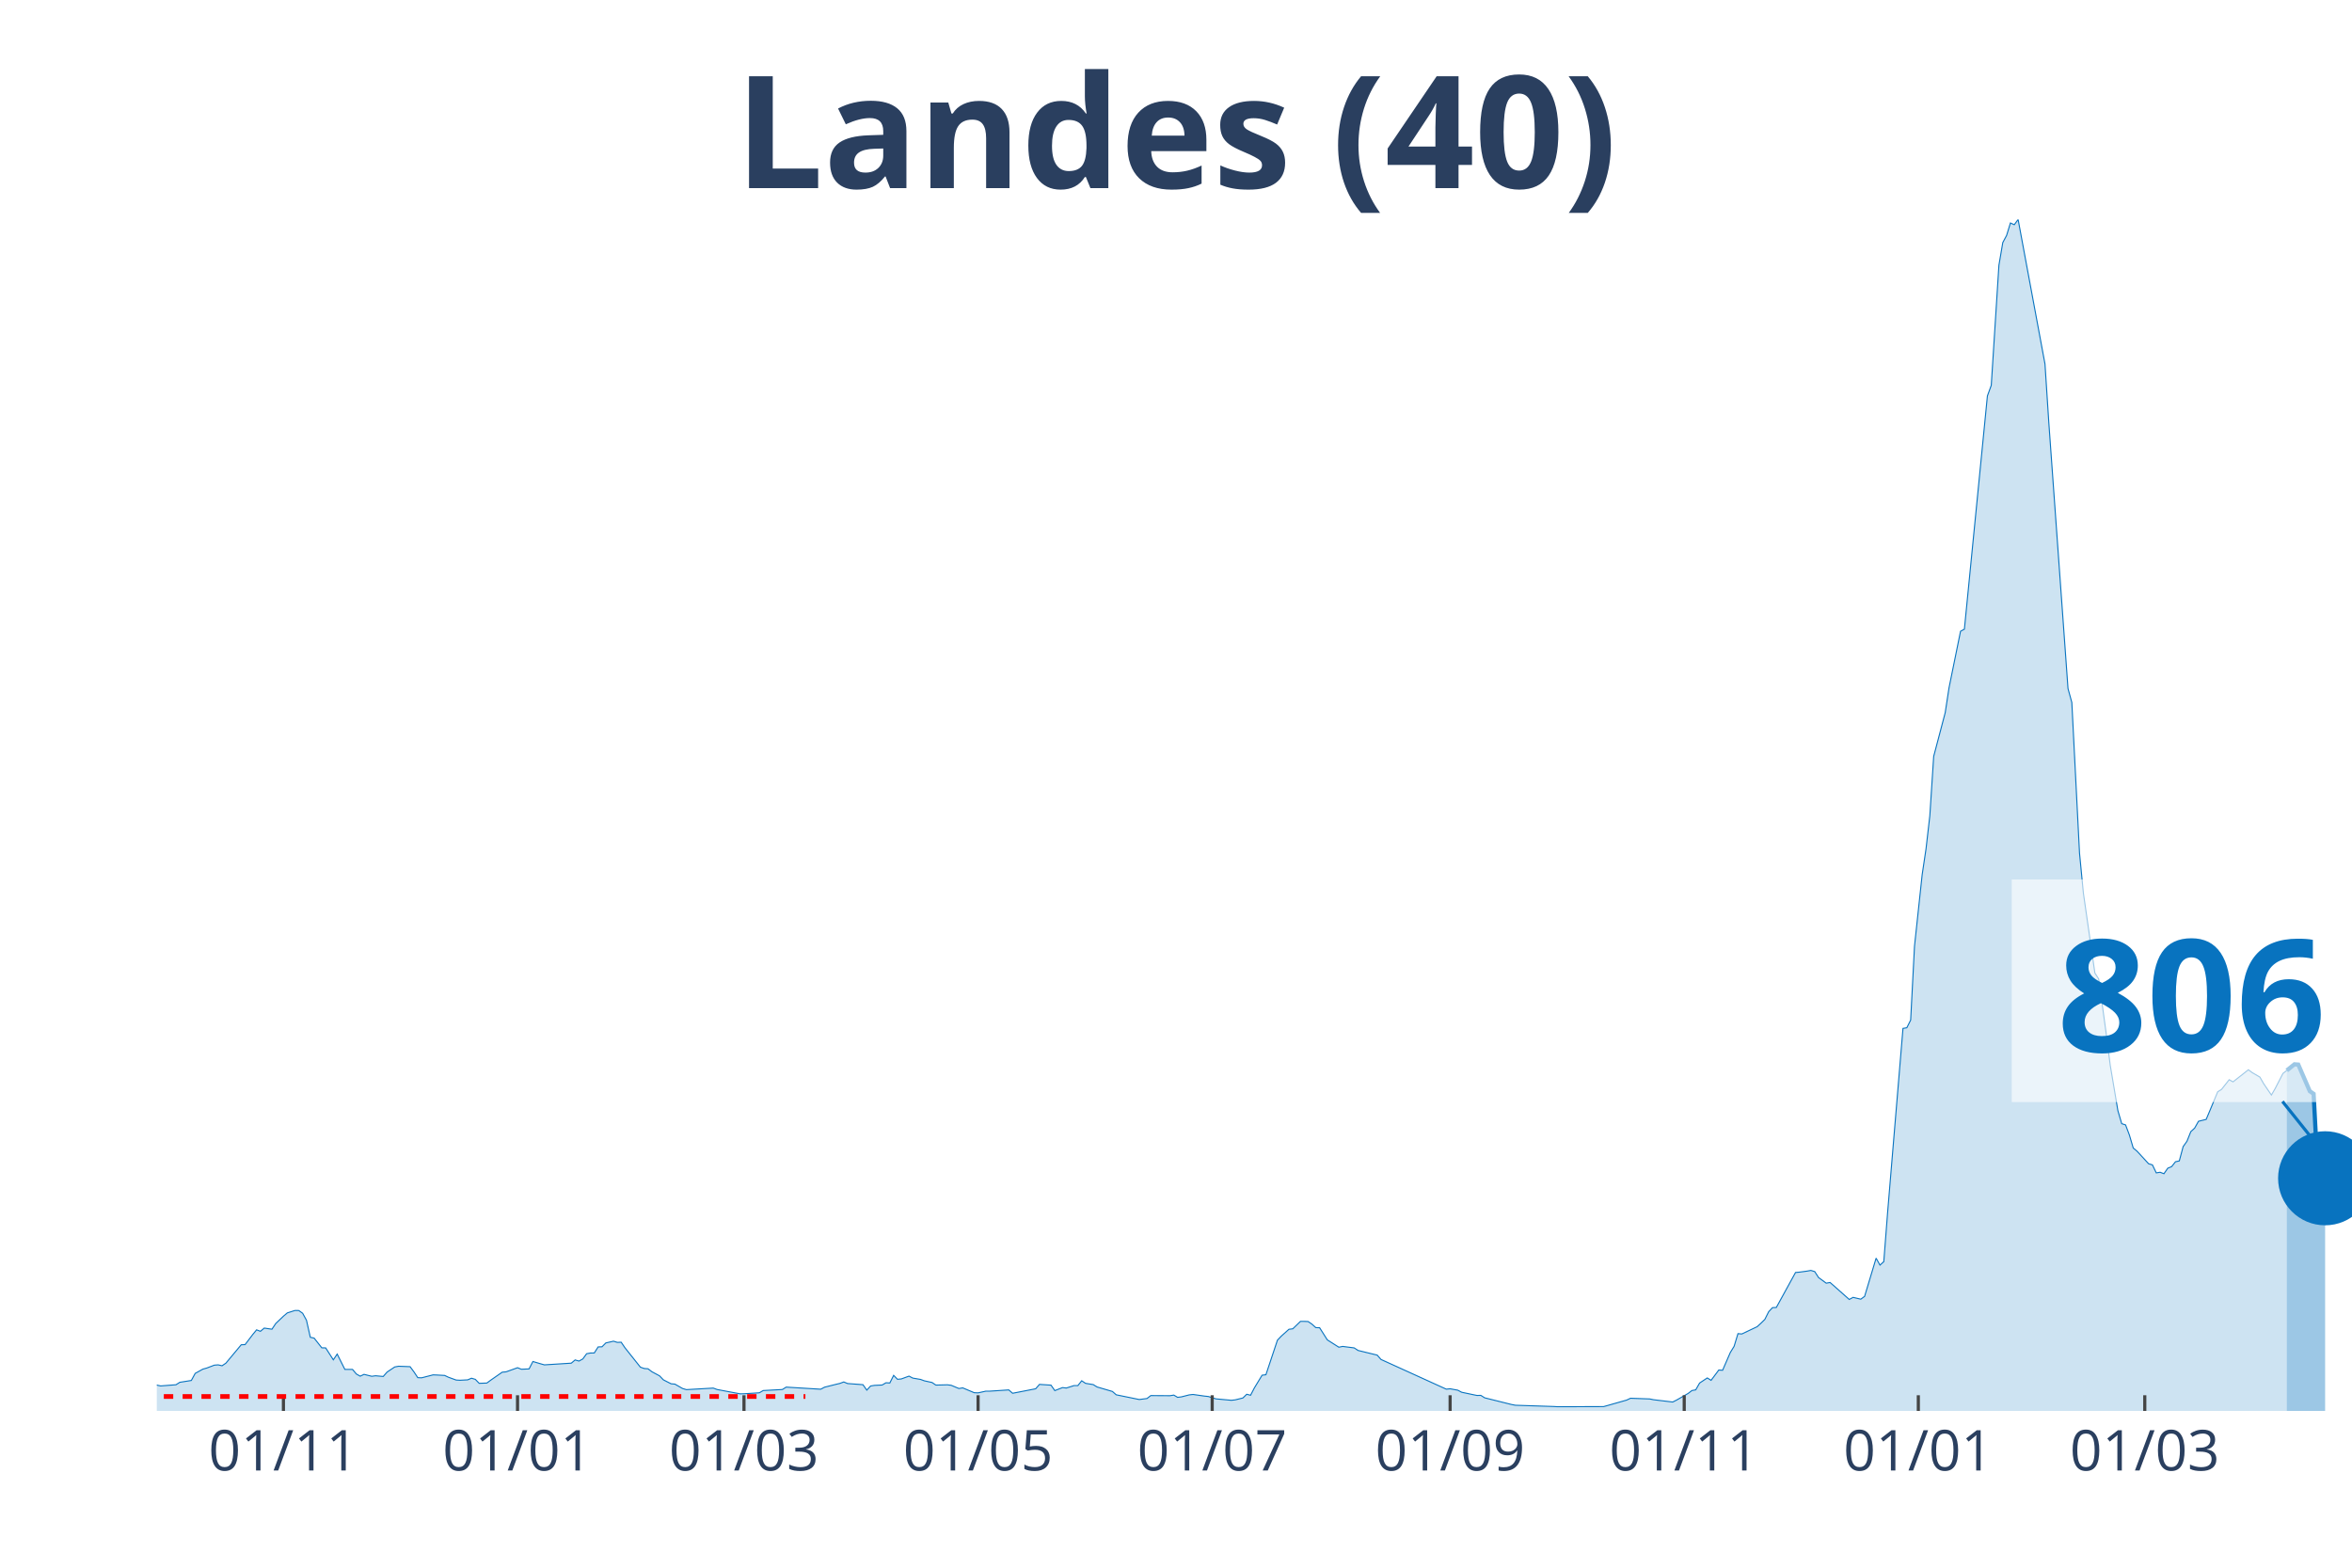
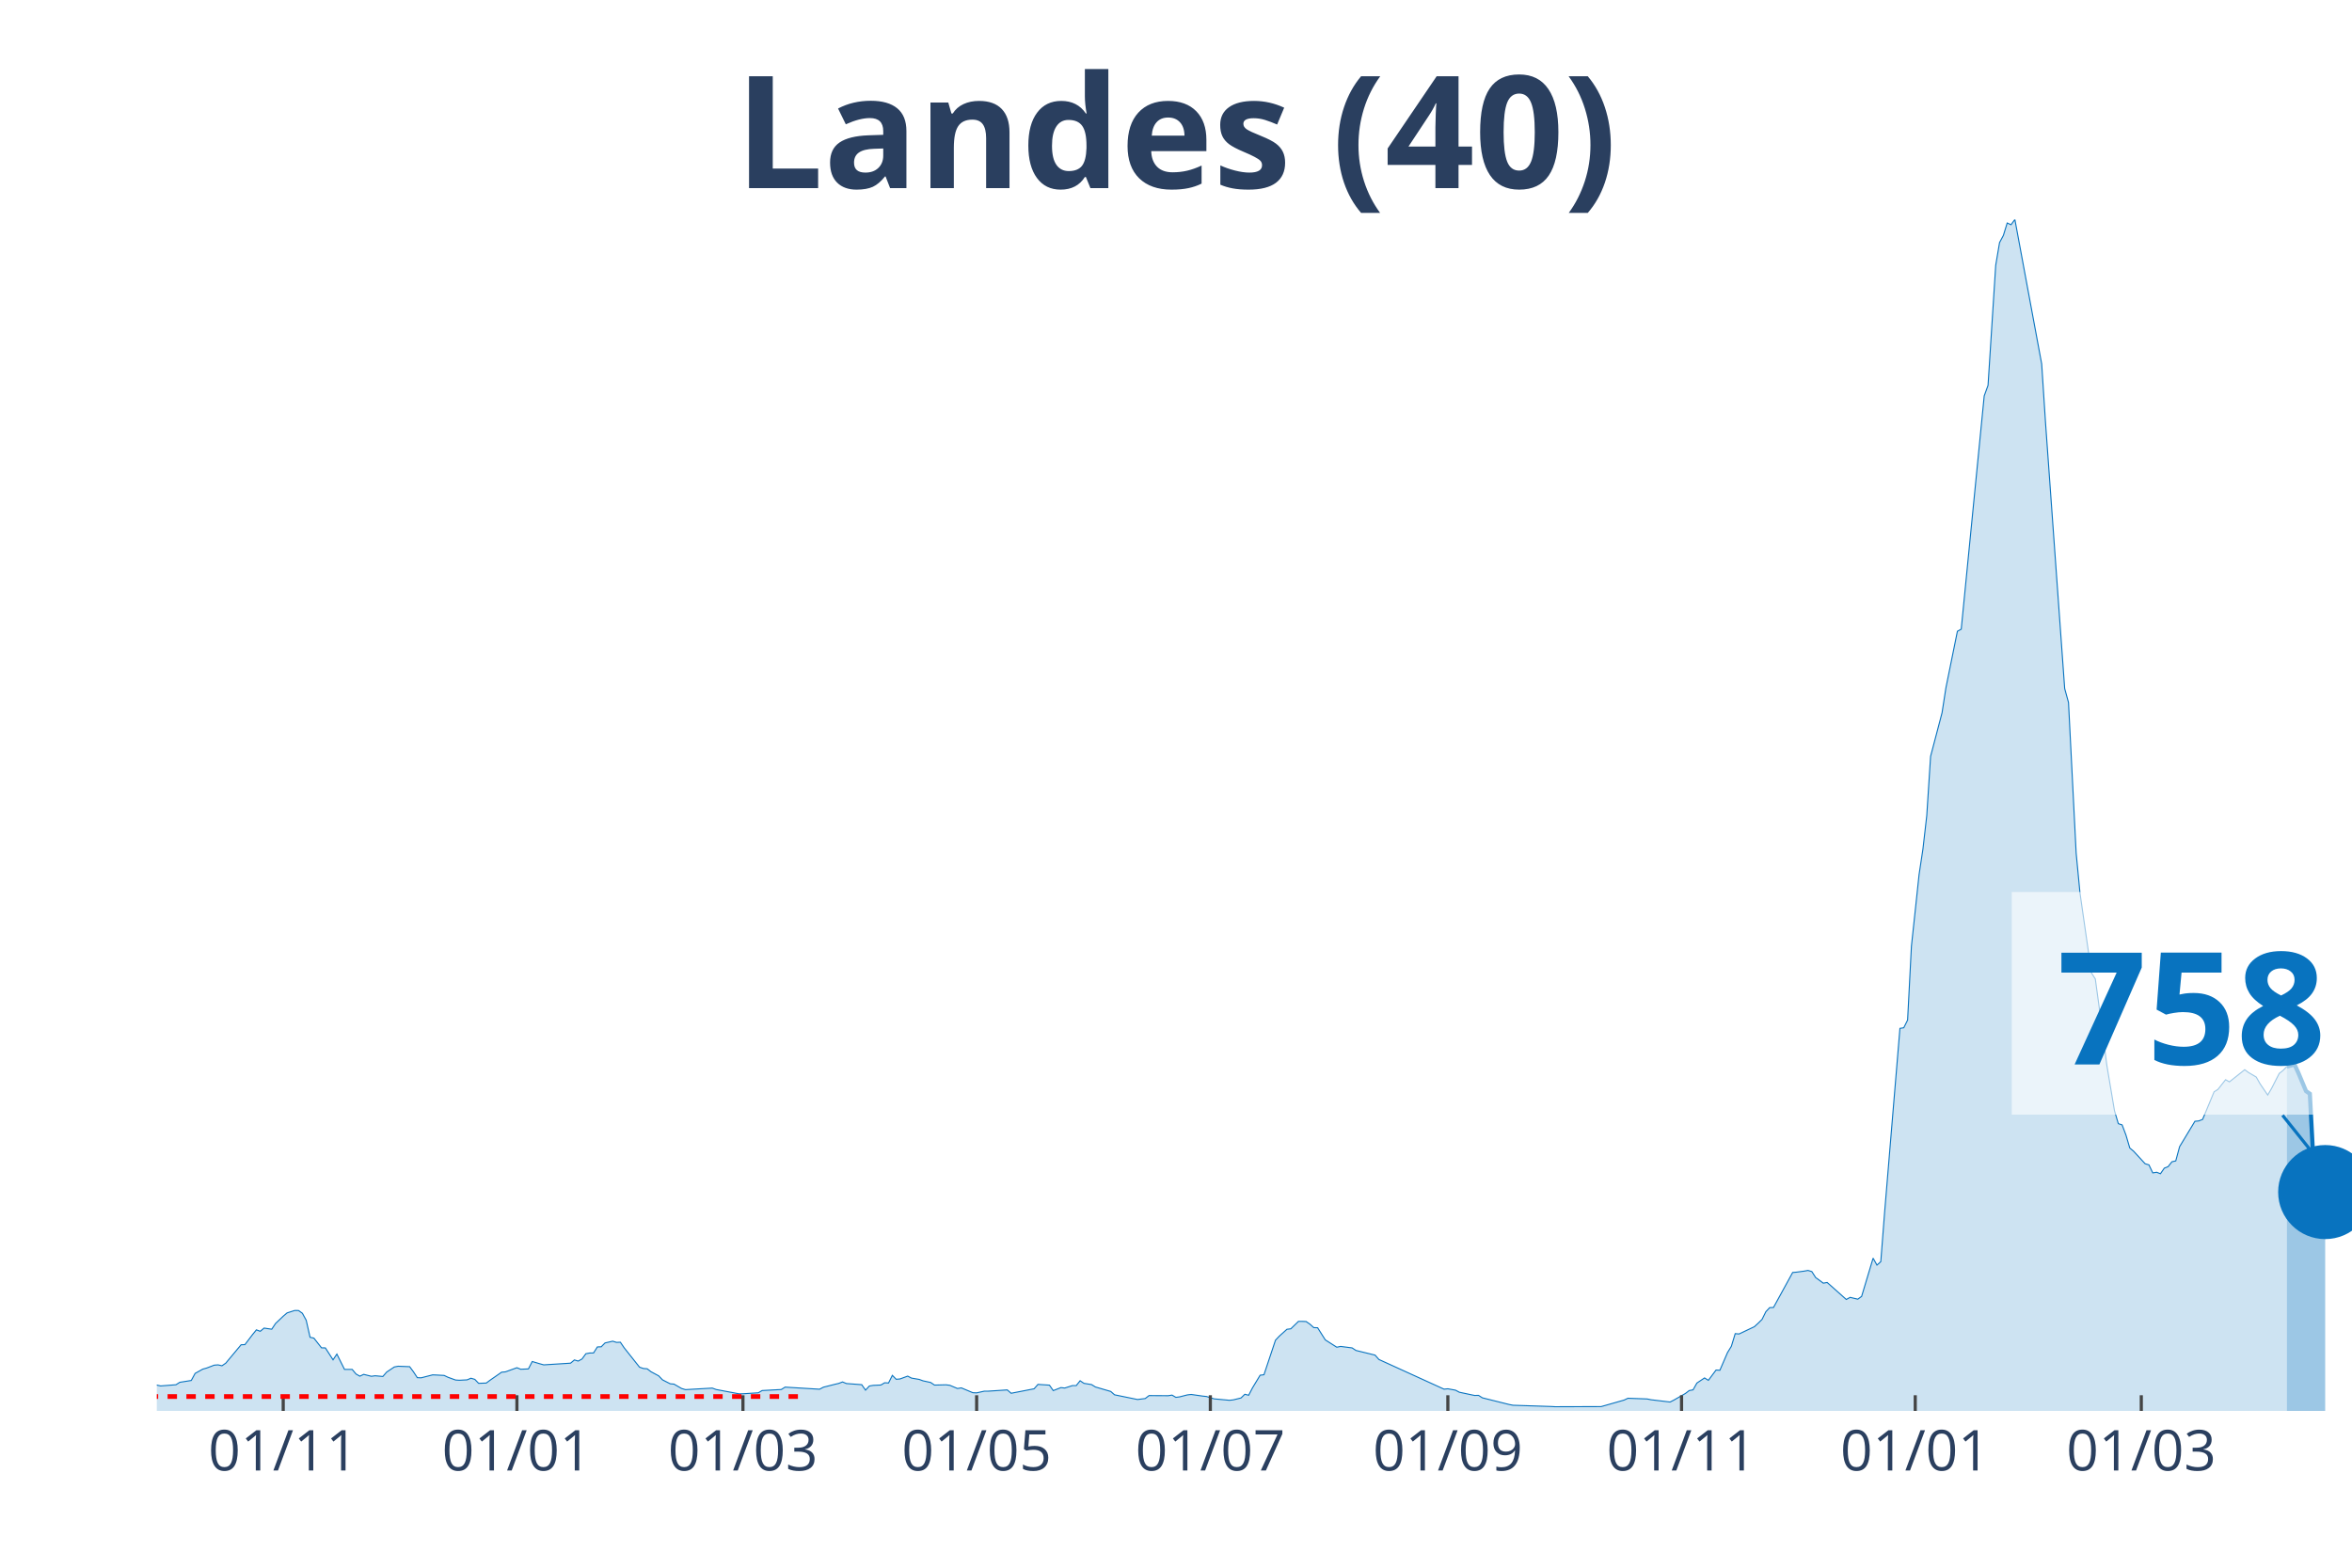
<svg xmlns="http://www.w3.org/2000/svg" class="main-svg" width="1125" height="750" style="" viewBox="0 0 750 500">
  <rect x="0" y="0" width="750" height="500" style="fill: rgb(0, 0, 0); fill-opacity: 0;" />
-   <defs id="defs-120517">
+   <defs id="defs-d98802">
    <g class="clips">
-       <clipPath id="clip120517xyplot" class="plotclip">
+       <clipPath id="clipd98802xyplot" class="plotclip">
        <rect width="700" height="380" />
      </clipPath>
-       <clipPath class="axesclip" id="clip120517x">
+       <clipPath class="axesclip" id="clipd98802x">
        <rect x="50" y="0" width="700" height="500" />
      </clipPath>
-       <clipPath class="axesclip" id="clip120517y">
+       <clipPath class="axesclip" id="clipd98802y">
        <rect x="0" y="70" width="750" height="380" />
      </clipPath>
-       <clipPath class="axesclip" id="clip120517xy">
+       <clipPath class="axesclip" id="clipd98802xy">
        <rect x="50" y="70" width="700" height="380" />
      </clipPath>
    </g>
    <g class="gradients" />
  </defs>
  <g class="bglayer">
    <rect class="bg" x="50" y="70" width="700" height="380" style="fill: rgb(0, 0, 0); fill-opacity: 0; stroke-width: 0;" />
  </g>
  <g class="layer-below">
    <g class="imagelayer" />
    <g class="shapelayer" />
  </g>
  <g class="cartesianlayer">
    <g class="subplot xy">
      <g class="layer-subplot">
        <g class="shapelayer" />
        <g class="imagelayer" />
      </g>
      <g class="gridlayer">
        <g class="x">
-           <path class="xgrid crisp" transform="translate(90.38,0)" d="M0,70v380" style="stroke: rgb(255, 255, 255); stroke-opacity: 1; stroke-width: 1px;" />
-           <path class="xgrid crisp" transform="translate(165.03,0)" d="M0,70v380" style="stroke: rgb(255, 255, 255); stroke-opacity: 1; stroke-width: 1px;" />
-           <path class="xgrid crisp" transform="translate(237.24,0)" d="M0,70v380" style="stroke: rgb(255, 255, 255); stroke-opacity: 1; stroke-width: 1px;" />
-           <path class="xgrid crisp" transform="translate(311.89,0)" d="M0,70v380" style="stroke: rgb(255, 255, 255); stroke-opacity: 1; stroke-width: 1px;" />
-           <path class="xgrid crisp" transform="translate(386.54,0)" d="M0,70v380" style="stroke: rgb(255, 255, 255); stroke-opacity: 1; stroke-width: 1px;" />
-           <path class="xgrid crisp" transform="translate(462.41,0)" d="M0,70v380" style="stroke: rgb(255, 255, 255); stroke-opacity: 1; stroke-width: 1px;" />
-           <path class="xgrid crisp" transform="translate(537.06,0)" d="M0,70v380" style="stroke: rgb(255, 255, 255); stroke-opacity: 1; stroke-width: 1px;" />
-           <path class="xgrid crisp" transform="translate(611.71,0)" d="M0,70v380" style="stroke: rgb(255, 255, 255); stroke-opacity: 1; stroke-width: 1px;" />
-           <path class="xgrid crisp" transform="translate(683.92,0)" d="M0,70v380" style="stroke: rgb(255, 255, 255); stroke-opacity: 1; stroke-width: 1px;" />
+           <path class="xgrid crisp" transform="translate(90.31,0)" d="M0,70v380" style="stroke: rgb(255, 255, 255); stroke-opacity: 1; stroke-width: 1px;" />
+           <path class="xgrid crisp" transform="translate(164.83,0)" d="M0,70v380" style="stroke: rgb(255, 255, 255); stroke-opacity: 1; stroke-width: 1px;" />
+           <path class="xgrid crisp" transform="translate(236.91,0)" d="M0,70v380" style="stroke: rgb(255, 255, 255); stroke-opacity: 1; stroke-width: 1px;" />
+           <path class="xgrid crisp" transform="translate(311.43,0)" d="M0,70v380" style="stroke: rgb(255, 255, 255); stroke-opacity: 1; stroke-width: 1px;" />
+           <path class="xgrid crisp" transform="translate(385.95,0)" d="M0,70v380" style="stroke: rgb(255, 255, 255); stroke-opacity: 1; stroke-width: 1px;" />
+           <path class="xgrid crisp" transform="translate(461.69,0)" d="M0,70v380" style="stroke: rgb(255, 255, 255); stroke-opacity: 1; stroke-width: 1px;" />
+           <path class="xgrid crisp" transform="translate(536.21,0)" d="M0,70v380" style="stroke: rgb(255, 255, 255); stroke-opacity: 1; stroke-width: 1px;" />
+           <path class="xgrid crisp" transform="translate(610.73,0)" d="M0,70v380" style="stroke: rgb(255, 255, 255); stroke-opacity: 1; stroke-width: 1px;" />
+           <path class="xgrid crisp" transform="translate(682.81,0)" d="M0,70v380" style="stroke: rgb(255, 255, 255); stroke-opacity: 1; stroke-width: 1px;" />
        </g>
        <g class="y" />
      </g>
      <g class="zerolinelayer" />
      <path class="xlines-below" />
      <path class="ylines-below" />
      <g class="overlines-below" />
      <g class="xaxislayer-below" />
      <g class="yaxislayer-below" />
      <g class="overaxes-below" />
-       <g class="plot" transform="translate(50, 70)" clip-path="url('#clip120517xyplot')">
+       <g class="plot" transform="translate(50, 70)" clip-path="url('#clipd98802xyplot')">
        <g class="scatterlayer mlayer">
-           <g class="trace scatter trace9693c2" style="stroke-miterlimit: 2;">
+           <g class="trace scatter trace83b6c1" style="stroke-miterlimit: 2;">
            <g class="fills">
              <g>
-                 <path class="js-fill" d="M679.2,380L-166.43,380L-166.43,379.78L-48.95,378.79L-47.73,378.62L-30.59,375.87L-29.37,375.47L-25.7,373.75L-24.48,373.84L-20.8,373.1L-19.58,372.88L-15.91,372.05L-14.69,371.96L-12.24,371.43L-11.01,372.23L-4.9,372.68L-3.67,372.88L0,371.76L1.22,372.03L6.12,371.65L7.34,370.87L11.01,370.29L12.24,368.03L14.69,366.67L15.91,366.33L18.36,365.4L19.58,365.31L20.8,365.6L22.03,364.77L26.92,358.9L28.15,358.85L30.59,355.64L31.82,354.14L33.04,354.61L34.27,353.58L36.71,353.94L37.94,352.11L40.38,349.79L41.61,348.74L44.06,347.96L45.28,347.98L46.5,348.85L47.73,351.08L48.95,356.51L50.17,356.78L52.62,359.88L53.85,359.9L56.29,363.7L57.52,361.87L59.97,366.76L61.19,366.76L62.41,366.76L63.64,368.23L64.86,368.92L66.08,368.34L68.53,368.95L69.76,368.79L72.2,369.01L73.43,367.61L75.87,365.98L77.1,365.75L80.77,365.89L81.99,367.54L83.22,369.39L84.44,369.44L88.11,368.5L89.34,368.55L91.78,368.68L93.01,369.26L95.45,370.15L96.68,370.22L99.13,370.09L100.35,369.57L101.57,369.93L102.8,371.2L105.24,371.11L106.47,370.2L110.14,367.65L111.36,367.54L115.03,366.22L116.26,366.71L118.71,366.6L119.93,364.24L122.38,364.97L123.6,365.31L132.17,364.77L133.39,363.74L134.62,364.1L135.84,363.43L137.06,361.76L138.29,361.53L139.51,361.51L140.73,359.59L141.96,359.55L143.18,358.32L145.63,357.76L146.85,358.14L148.08,358.09L149.3,359.88L154.2,366.04L155.42,366.47L156.64,366.56L157.87,367.5L160.31,368.81L161.54,370.09L163.99,371.34L165.21,371.45L167.66,372.85L168.88,373.21L177.45,372.72L178.67,373.17L186.01,374.55L187.24,374.53L192.13,374.22L193.36,373.5L199.48,373.17L200.7,372.41L211.71,373.08L212.94,372.43L216.61,371.51L217.83,371.22L219.06,370.76L220.28,371.27L225.17,371.63L226.4,373.37L227.62,372.05L228.85,371.85L231.29,371.74L232.52,371.02L233.74,371.09L234.97,368.66L236.19,369.91L237.41,369.8L239.86,368.9L241.08,369.53L243.53,369.95L244.76,370.4L247.2,370.93L248.43,371.76L252.1,371.67L253.32,371.83L255.77,372.85L256.99,372.65L260.66,374.19L261.89,374.24L264.34,373.7L265.56,373.7L271.68,373.3L272.9,374.37L280.24,372.94L281.47,371.54L285.14,371.78L286.36,373.52L288.81,372.56L290.03,372.7L292.48,371.92L293.71,371.92L294.93,370.38L296.15,371.2L298.6,371.6L299.83,372.36L304.72,373.79L305.94,374.86L313.29,376.36L314.51,376.2L315.73,376.05L316.96,375.11L323.08,375.15L324.3,374.95L325.52,375.67L326.75,375.51L329.2,374.89L330.42,374.75L334.09,375.27L335.31,375.4L337.76,376.16L338.99,376.27L342.66,376.61L343.88,376.47L346.33,375.87L347.55,374.69L348.78,375L350,372.65L352.45,368.61L353.67,368.46L357.34,357.45L358.57,356.15L361.01,353.96L362.24,353.81L364.69,351.44L365.91,351.44L367.13,351.49L368.36,352.33L369.58,353.43L370.8,353.47L373.25,357.34L374.48,358.12L376.92,359.68L378.15,359.43L381.82,359.9L383.04,360.71L389.16,362.2L390.38,363.59L411.19,373.06L412.41,372.94L414.86,373.39L416.08,374.04L419.76,374.82L420.98,375.07L422.2,375.04L423.43,375.82L431.99,377.95L433.22,378.19L445.45,378.59L446.68,378.66L461.36,378.62L462.59,378.28L468.71,376.54L469.93,375.96L476.05,376.18L477.27,376.43L483.39,377.16L484.62,376.54L488.29,374.44L489.51,373.5L490.73,373.28L491.96,371.11L494.41,369.48L495.63,370.24L498.08,366.96L499.3,367.03L501.75,361.38L502.97,359.39L504.2,355.35L505.42,355.46L510.31,353.14L511.54,352.02L512.76,350.82L513.99,348.36L515.21,347.06L516.43,347L522.55,335.85L523.78,335.74L526.22,335.41L527.45,335.19L528.67,335.56L529.9,337.46L532.34,339.25L533.57,339.03L539.69,344.45L540.91,343.78L543.36,344.36L544.58,343.47L548.25,331.28L549.48,333.49L550.7,332.39L551.92,316.67L556.82,257.99L558.04,257.79L559.27,255.34L560.49,231.8L562.94,208.94L564.16,200.79L565.38,190.16L566.61,171.24L570.28,157.31L571.5,149.36L575.17,131.34L576.4,130.67L583.74,56.27L584.97,52.9L587.41,14.6L588.64,7.37L589.86,5.09L591.08,1.12L592.31,1.67L593.53,0L602.1,46.09L603.32,64.8L609.44,149.61L610.66,154.05L613.11,202.08L614.34,214.81L618.01,240.33L619.23,242.23L621.68,260.05L622.9,269.72L625.35,284.25L626.57,288.38L627.8,288.78L629.02,292.02L630.24,296.15L631.47,297.18L635.14,301.16L636.36,301.53L637.59,304.08L638.81,303.88L640.03,304.35L641.26,302.58L642.48,302.09L643.71,300.53L644.93,300.26L646.15,295.71L647.38,293.97L648.6,290.93L649.83,289.79L651.05,287.62L653.5,287.02L654.72,284.12L657.17,278.22L658.39,277.46L660.84,274.36L662.06,275.05L666.96,271.19L668.18,272.1L670.63,273.53L671.85,275.66L674.3,279.25L675.52,277.15L677.97,272.37L679.2,271.41" style="fill: rgb(8, 115, 191); fill-opacity: 0.2; stroke-width: 0;" />
+                 <path class="js-fill" d="M679.23,380L-166.14,380L-166.14,379.78L-48.87,378.79L-47.64,378.62L-30.54,375.87L-29.32,375.47L-25.65,373.75L-24.43,373.84L-20.77,373.1L-19.55,372.88L-15.88,372.05L-14.66,371.96L-12.22,371.43L-10.99,372.23L-4.89,372.68L-3.66,372.88L0,371.76L1.22,372.03L6.11,371.65L7.33,370.87L10.99,370.29L12.22,368.03L14.66,366.67L15.88,366.33L18.32,365.4L19.55,365.31L20.77,365.6L21.99,364.77L26.88,358.9L28.1,358.85L30.54,355.64L31.76,354.14L32.98,354.61L34.21,353.58L36.65,353.94L37.87,352.11L40.31,349.79L41.54,348.74L43.98,347.96L45.2,347.98L46.42,348.85L47.64,351.08L48.87,356.51L50.09,356.78L52.53,359.88L53.75,359.9L56.2,363.7L57.42,361.87L59.86,366.76L61.08,366.76L62.3,366.76L63.53,368.23L64.75,368.92L65.97,368.34L68.41,368.95L69.63,368.79L72.08,369.01L73.3,367.61L75.74,365.98L76.96,365.75L80.63,365.89L81.85,367.54L83.07,369.39L84.29,369.44L87.96,368.5L89.18,368.55L91.62,368.68L92.84,369.26L95.29,370.15L96.51,370.22L98.95,370.09L100.17,369.57L101.4,369.93L102.62,371.2L105.06,371.11L106.28,370.2L109.95,367.65L111.17,367.54L114.83,366.22L116.06,366.71L118.5,366.6L119.72,364.24L122.16,364.97L123.39,365.31L131.94,364.77L133.16,363.74L134.38,364.1L135.6,363.43L136.82,361.76L138.05,361.53L139.27,361.51L140.49,359.59L141.71,359.55L142.93,358.32L145.38,357.76L146.6,358.14L147.82,358.09L149.04,359.88L153.93,366.04L155.15,366.47L156.37,366.56L157.59,367.5L160.03,368.81L161.26,370.09L163.7,371.34L164.92,371.45L167.36,372.85L168.59,373.21L177.14,372.72L178.36,373.17L185.69,374.55L186.91,374.53L191.8,374.22L193.02,373.5L199.13,373.17L200.35,372.41L211.34,373.08L212.57,372.43L216.23,371.51L217.45,371.22L218.67,370.76L219.9,371.27L224.78,371.63L226,373.37L227.23,372.05L228.45,371.85L230.89,371.74L232.11,371.02L233.33,371.09L234.55,368.66L235.78,369.91L237,369.8L239.44,368.9L240.66,369.53L243.11,369.95L244.33,370.4L246.77,370.93L247.99,371.76L251.66,371.67L252.88,371.83L255.32,372.85L256.54,372.65L260.21,374.19L261.43,374.24L263.87,373.7L265.1,373.7L271.2,373.3L272.43,374.37L279.76,372.94L280.98,371.54L284.64,371.78L285.86,373.52L288.31,372.56L289.53,372.7L291.97,371.92L293.19,371.92L294.42,370.38L295.64,371.2L298.08,371.6L299.3,372.36L304.19,373.79L305.41,374.86L312.74,376.36L313.96,376.2L315.18,376.05L316.4,375.11L322.51,375.15L323.73,374.95L324.96,375.67L326.18,375.51L328.62,374.89L329.84,374.75L333.51,375.27L334.73,375.4L337.17,376.16L338.39,376.27L342.06,376.61L343.28,376.47L345.72,375.87L346.95,374.69L348.17,375L349.39,372.65L351.83,368.61L353.05,368.46L356.72,357.45L357.94,356.15L360.38,353.96L361.61,353.81L364.05,351.44L365.27,351.44L366.49,351.49L367.71,352.33L368.94,353.43L370.16,353.47L372.6,357.34L373.82,358.12L376.27,359.68L377.49,359.43L381.15,359.9L382.37,360.71L388.48,362.2L389.7,363.59L410.47,373.06L411.69,372.94L414.14,373.39L415.36,374.04L419.02,374.82L420.24,375.07L421.47,375.04L422.69,375.82L431.24,377.95L432.46,378.19L444.68,378.59L445.9,378.66L460.56,378.62L461.78,378.28L467.89,376.54L469.11,375.96L475.22,376.18L476.44,376.43L482.55,377.16L483.77,376.54L487.43,374.44L488.66,373.5L489.88,373.28L491.1,371.11L493.54,369.48L494.76,370.24L497.21,366.96L498.43,367.03L500.87,361.38L502.09,359.39L503.32,355.35L504.54,355.46L509.42,353.14L510.65,352.02L511.87,350.82L513.09,348.36L514.31,347.06L515.53,347L521.64,335.85L522.86,335.74L525.31,335.41L526.53,335.19L527.75,335.56L528.97,337.46L531.41,339.25L532.64,339.03L538.74,344.45L539.97,343.78L542.41,344.36L543.63,343.47L547.29,331.28L548.52,333.49L549.74,332.39L550.96,316.67L555.85,257.99L557.07,257.79L558.29,255.34L559.51,231.8L561.95,208.94L563.18,200.79L564.4,190.16L565.62,171.24L569.28,157.31L570.51,149.36L574.17,131.34L575.39,130.67L582.72,56.27L583.94,52.9L586.39,14.6L587.61,7.37L588.83,5.09L590.05,1.12L591.27,1.67L592.5,0L601.05,46.09L602.27,64.8L608.38,149.61L609.6,154.05L612.04,202.08L613.26,214.81L616.93,240.33L618.15,242.23L620.59,260.05L621.82,269.72L624.26,284.25L625.48,288.38L626.7,288.78L627.92,292.02L629.14,296.15L630.37,297.18L634.03,301.16L635.25,301.53L636.47,304.08L637.7,303.88L638.92,304.35L640.14,302.58L641.36,302.09L642.58,300.53L643.8,300.26L645.03,295.71L649.91,287.62L651.13,287.51L652.36,287.02L653.58,284.12L656.02,278.22L657.24,277.46L659.69,274.36L660.91,275.05L665.79,271.17L667.02,272.08L669.46,273.51L670.68,275.66L673.12,279.25L674.35,277.15L676.79,272.37L678.01,271.41L679.23,270.16" style="fill: rgb(8, 115, 191); fill-opacity: 0.2; stroke-width: 0;" />
              </g>
            </g>
            <g class="errorbars" />
            <g class="lines">
-               <path class="js-line" d="M-166.43,379.78L-48.95,378.79L-47.73,378.62L-30.59,375.87L-29.37,375.47L-25.7,373.75L-24.48,373.84L-20.8,373.1L-19.58,372.88L-15.91,372.05L-14.69,371.96L-12.24,371.43L-11.01,372.23L-4.9,372.68L-3.67,372.88L0,371.76L1.22,372.03L6.12,371.65L7.34,370.87L11.01,370.29L12.24,368.03L14.69,366.67L15.91,366.33L18.36,365.4L19.58,365.31L20.8,365.6L22.03,364.77L26.92,358.9L28.15,358.85L30.59,355.64L31.82,354.14L33.04,354.61L34.27,353.58L36.71,353.94L37.94,352.11L40.38,349.79L41.61,348.74L44.06,347.96L45.28,347.98L46.5,348.85L47.73,351.08L48.95,356.51L50.17,356.78L52.62,359.88L53.85,359.9L56.29,363.7L57.52,361.87L59.97,366.76L61.19,366.76L62.41,366.76L63.64,368.23L64.86,368.92L66.08,368.34L68.53,368.95L69.76,368.79L72.2,369.01L73.43,367.61L75.87,365.98L77.1,365.75L80.77,365.89L81.99,367.54L83.22,369.39L84.44,369.44L88.11,368.5L89.34,368.55L91.78,368.68L93.01,369.26L95.45,370.15L96.68,370.22L99.13,370.09L100.35,369.57L101.57,369.93L102.8,371.2L105.24,371.11L106.47,370.2L110.14,367.65L111.36,367.54L115.03,366.22L116.26,366.71L118.71,366.6L119.93,364.24L122.38,364.97L123.6,365.31L132.17,364.77L133.39,363.74L134.62,364.1L135.84,363.43L137.06,361.76L138.29,361.53L139.51,361.51L140.73,359.59L141.96,359.55L143.18,358.32L145.63,357.76L146.85,358.14L148.08,358.09L149.3,359.88L154.2,366.04L155.42,366.47L156.64,366.56L157.87,367.5L160.31,368.81L161.54,370.09L163.99,371.34L165.21,371.45L167.66,372.85L168.88,373.21L177.45,372.72L178.67,373.17L186.01,374.55L187.24,374.53L192.13,374.22L193.36,373.5L199.48,373.17L200.7,372.41L211.71,373.08L212.94,372.43L216.61,371.51L217.83,371.22L219.06,370.76L220.28,371.27L225.17,371.63L226.4,373.37L227.62,372.05L228.85,371.85L231.29,371.74L232.52,371.02L233.74,371.09L234.97,368.66L236.19,369.91L237.41,369.8L239.86,368.9L241.08,369.53L243.53,369.95L244.76,370.4L247.2,370.93L248.43,371.76L252.1,371.67L253.32,371.83L255.77,372.85L256.99,372.65L260.66,374.19L261.89,374.24L264.34,373.7L265.56,373.7L271.68,373.3L272.9,374.37L280.24,372.94L281.47,371.54L285.14,371.78L286.36,373.52L288.81,372.56L290.03,372.7L292.48,371.92L293.71,371.92L294.93,370.38L296.15,371.2L298.6,371.6L299.83,372.36L304.72,373.79L305.94,374.86L313.29,376.36L314.51,376.2L315.73,376.05L316.96,375.11L323.08,375.15L324.3,374.95L325.52,375.67L326.75,375.51L329.2,374.89L330.42,374.75L334.09,375.27L335.31,375.4L337.76,376.16L338.99,376.27L342.66,376.61L343.88,376.47L346.33,375.87L347.55,374.69L348.78,375L350,372.65L352.45,368.61L353.67,368.46L357.34,357.45L358.57,356.15L361.01,353.96L362.24,353.81L364.69,351.44L365.91,351.44L367.13,351.49L368.36,352.33L369.58,353.43L370.8,353.47L373.25,357.34L374.48,358.12L376.92,359.68L378.15,359.43L381.82,359.9L383.04,360.71L389.16,362.2L390.38,363.59L411.19,373.06L412.41,372.94L414.86,373.39L416.08,374.04L419.76,374.82L420.98,375.07L422.2,375.04L423.43,375.82L431.99,377.95L433.22,378.19L445.45,378.59L446.68,378.66L461.36,378.62L462.59,378.28L468.71,376.54L469.93,375.96L476.05,376.18L477.27,376.43L483.39,377.16L484.62,376.54L488.29,374.44L489.51,373.5L490.73,373.28L491.96,371.11L494.41,369.48L495.63,370.24L498.08,366.96L499.3,367.03L501.75,361.38L502.97,359.39L504.2,355.35L505.42,355.46L510.31,353.14L511.54,352.02L512.76,350.82L513.99,348.36L515.21,347.06L516.43,347L522.55,335.85L523.78,335.74L526.22,335.41L527.45,335.19L528.67,335.56L529.9,337.46L532.34,339.25L533.57,339.03L539.69,344.45L540.91,343.78L543.36,344.36L544.58,343.47L548.25,331.28L549.48,333.49L550.7,332.39L551.92,316.67L556.82,257.99L558.04,257.79L559.27,255.34L560.49,231.8L562.94,208.94L564.16,200.79L565.38,190.16L566.61,171.24L570.28,157.31L571.5,149.36L575.17,131.34L576.4,130.67L583.74,56.27L584.97,52.9L587.41,14.6L588.64,7.37L589.86,5.09L591.08,1.12L592.31,1.67L593.53,0L602.1,46.09L603.32,64.8L609.44,149.61L610.66,154.05L613.11,202.08L614.34,214.81L618.01,240.33L619.23,242.23L621.68,260.05L622.9,269.72L625.35,284.25L626.57,288.38L627.8,288.78L629.02,292.02L630.24,296.15L631.47,297.18L635.14,301.16L636.36,301.53L637.59,304.08L638.81,303.88L640.03,304.35L641.26,302.58L642.48,302.09L643.71,300.53L644.93,300.26L646.15,295.71L647.38,293.97L648.6,290.93L649.83,289.79L651.05,287.62L653.5,287.02L654.72,284.12L657.17,278.22L658.39,277.46L660.84,274.36L662.06,275.05L666.96,271.19L668.18,272.1L670.63,273.53L671.85,275.66L674.3,279.25L675.52,277.15L677.97,272.37L679.2,271.41" style="vector-effect: non-scaling-stroke; fill: none; stroke: rgb(8, 115, 191); stroke-opacity: 1; stroke-width: 0.5px; opacity: 1;" />
+               <path class="js-line" d="M-166.14,379.78L-48.87,378.79L-47.64,378.62L-30.54,375.87L-29.32,375.47L-25.65,373.75L-24.43,373.84L-20.77,373.1L-19.55,372.88L-15.88,372.05L-14.66,371.96L-12.22,371.43L-10.99,372.23L-4.89,372.68L-3.66,372.88L0,371.76L1.22,372.03L6.11,371.65L7.33,370.87L10.99,370.29L12.22,368.03L14.66,366.67L15.88,366.33L18.32,365.4L19.55,365.31L20.77,365.6L21.99,364.77L26.88,358.9L28.1,358.85L30.54,355.64L31.76,354.14L32.98,354.61L34.21,353.58L36.65,353.94L37.87,352.11L40.31,349.79L41.54,348.74L43.98,347.96L45.2,347.98L46.42,348.85L47.64,351.08L48.87,356.51L50.09,356.78L52.53,359.88L53.75,359.9L56.2,363.7L57.42,361.87L59.86,366.76L61.08,366.76L62.3,366.76L63.53,368.23L64.75,368.92L65.97,368.34L68.41,368.95L69.63,368.79L72.08,369.01L73.3,367.61L75.74,365.98L76.96,365.75L80.63,365.89L81.85,367.54L83.07,369.39L84.29,369.44L87.96,368.5L89.18,368.55L91.62,368.68L92.84,369.26L95.29,370.15L96.51,370.22L98.95,370.09L100.17,369.57L101.4,369.93L102.62,371.2L105.06,371.11L106.28,370.2L109.95,367.65L111.17,367.54L114.83,366.22L116.06,366.71L118.5,366.6L119.72,364.24L122.16,364.97L123.39,365.31L131.94,364.77L133.16,363.74L134.38,364.1L135.6,363.43L136.82,361.76L138.05,361.53L139.27,361.51L140.49,359.59L141.71,359.55L142.93,358.32L145.38,357.76L146.6,358.14L147.82,358.09L149.04,359.88L153.93,366.04L155.15,366.47L156.37,366.56L157.59,367.5L160.03,368.81L161.26,370.09L163.7,371.34L164.92,371.45L167.36,372.85L168.59,373.21L177.14,372.72L178.36,373.17L185.69,374.55L186.91,374.53L191.8,374.22L193.02,373.5L199.13,373.17L200.35,372.41L211.34,373.08L212.57,372.43L216.23,371.51L217.45,371.22L218.67,370.76L219.9,371.27L224.78,371.63L226,373.37L227.23,372.05L228.45,371.85L230.89,371.74L232.11,371.02L233.33,371.09L234.55,368.66L235.78,369.91L237,369.8L239.44,368.9L240.66,369.53L243.11,369.95L244.33,370.4L246.77,370.93L247.99,371.76L251.66,371.67L252.88,371.83L255.32,372.85L256.54,372.65L260.21,374.19L261.43,374.24L263.87,373.7L265.1,373.7L271.2,373.3L272.43,374.37L279.76,372.94L280.98,371.54L284.64,371.78L285.86,373.52L288.31,372.56L289.53,372.7L291.97,371.92L293.19,371.92L294.42,370.38L295.64,371.2L298.08,371.6L299.3,372.36L304.19,373.79L305.41,374.86L312.74,376.36L313.96,376.2L315.18,376.05L316.4,375.11L322.51,375.15L323.73,374.95L324.96,375.67L326.18,375.51L328.62,374.89L329.84,374.75L333.51,375.27L334.73,375.4L337.17,376.16L338.39,376.27L342.06,376.61L343.28,376.47L345.72,375.87L346.95,374.69L348.17,375L349.39,372.65L351.83,368.61L353.05,368.46L356.72,357.45L357.94,356.15L360.38,353.96L361.61,353.81L364.05,351.44L365.27,351.44L366.49,351.49L367.71,352.33L368.94,353.43L370.16,353.47L372.6,357.34L373.82,358.12L376.27,359.68L377.49,359.43L381.15,359.9L382.37,360.71L388.48,362.2L389.7,363.59L410.47,373.06L411.69,372.94L414.14,373.39L415.36,374.04L419.02,374.82L420.24,375.07L421.47,375.04L422.69,375.82L431.24,377.95L432.46,378.19L444.68,378.59L445.9,378.66L460.56,378.62L461.78,378.28L467.89,376.54L469.11,375.96L475.22,376.18L476.44,376.43L482.55,377.16L483.77,376.54L487.43,374.44L488.66,373.5L489.88,373.28L491.1,371.11L493.54,369.48L494.76,370.24L497.21,366.96L498.43,367.03L500.87,361.38L502.09,359.39L503.32,355.35L504.54,355.46L509.42,353.14L510.65,352.02L511.87,350.82L513.09,348.36L514.31,347.06L515.53,347L521.64,335.85L522.86,335.74L525.31,335.41L526.53,335.19L527.75,335.56L528.97,337.46L531.41,339.25L532.64,339.03L538.74,344.45L539.97,343.78L542.41,344.36L543.63,343.47L547.29,331.28L548.52,333.49L549.74,332.39L550.96,316.67L555.85,257.99L557.07,257.79L558.29,255.34L559.51,231.8L561.95,208.94L563.18,200.79L564.4,190.16L565.62,171.24L569.28,157.31L570.51,149.36L574.17,131.34L575.39,130.67L582.72,56.27L583.94,52.9L586.39,14.6L587.61,7.37L588.83,5.09L590.05,1.12L591.27,1.67L592.5,0L601.05,46.09L602.27,64.8L608.38,149.61L609.6,154.05L612.04,202.08L613.26,214.81L616.93,240.33L618.15,242.23L620.59,260.05L621.82,269.72L624.26,284.25L625.48,288.38L626.7,288.78L627.92,292.02L629.14,296.15L630.37,297.18L634.03,301.16L635.25,301.53L636.47,304.08L637.7,303.88L638.92,304.35L640.14,302.58L641.36,302.09L642.58,300.53L643.8,300.26L645.03,295.71L649.91,287.62L651.13,287.51L652.36,287.02L653.58,284.12L656.02,278.22L657.24,277.46L659.69,274.36L660.91,275.05L665.79,271.17L667.02,272.08L669.46,273.51L670.68,275.66L673.12,279.25L674.35,277.15L676.79,272.37L678.01,271.41L679.23,270.16" style="vector-effect: non-scaling-stroke; fill: none; stroke: rgb(8, 115, 191); stroke-opacity: 1; stroke-width: 0.5px; opacity: 1;" />
            </g>
            <g class="points" />
            <g class="text" />
          </g>
-           <g class="trace scatter trace0e14a6" style="stroke-miterlimit: 2;">
+           <g class="trace scatter traceb82d2f" style="stroke-miterlimit: 2;">
            <g class="fills">
              <g>
-                 <path class="js-fill" d="M691.43,380L679.2,380L679.2,271.41L681.64,269.45L682.87,269.54L686.54,278.02L687.76,278.87L688.99,302.14L690.21,300.62L691.43,305.8" style="fill: rgb(8, 115, 191); fill-opacity: 0.4; stroke-width: 0;" />
+                 <path class="js-fill" d="M691.45,380L679.23,380L679.23,270.16L681.68,269.54L682.9,272.19L685.34,278L686.56,278.85L687.78,302.12L689.01,300.55L691.45,310.2" style="fill: rgb(8, 115, 191); fill-opacity: 0.4; stroke-width: 0;" />
              </g>
            </g>
            <g class="errorbars" />
            <g class="lines">
-               <path class="js-line" d="M679.2,271.41L681.64,269.45L682.87,269.54L686.54,278.02L687.76,278.87L688.99,302.14L690.21,300.62L691.43,305.8" style="vector-effect: non-scaling-stroke; fill: none; stroke: rgb(8, 115, 191); stroke-opacity: 1; stroke-width: 2px; opacity: 1;" />
+               <path class="js-line" d="M679.23,270.16L681.68,269.54L682.9,272.19L685.34,278L686.56,278.85L687.78,302.12L689.01,300.55L691.45,310.2" style="vector-effect: non-scaling-stroke; fill: none; stroke: rgb(8, 115, 191); stroke-opacity: 1; stroke-width: 2px; opacity: 1;" />
            </g>
            <g class="points" />
            <g class="text" />
          </g>
-           <g class="trace scatter trace3d6c5f" style="stroke-miterlimit: 2; opacity: 1;">
+           <g class="trace scatter trace35d2fe" style="stroke-miterlimit: 2; opacity: 1;">
            <g class="fills" />
            <g class="errorbars" />
            <g class="lines" />
            <g class="points">
-               <path class="point" transform="translate(691.43,305.8)" d="M15,0A15,15 0 1,1 0,-15A15,15 0 0,1 15,0Z" style="opacity: 1; stroke-width: 0px; fill: rgb(8, 115, 191); fill-opacity: 1;" />
+               <path class="point" transform="translate(691.45,310.2)" d="M15,0A15,15 0 1,1 0,-15A15,15 0 0,1 15,0Z" style="opacity: 1; stroke-width: 0px; fill: rgb(8, 115, 191); fill-opacity: 1;" />
            </g>
            <g class="text" />
          </g>
        </g>
      </g>
      <g class="overplot" />
      <path class="xlines-above crisp" style="fill: none; stroke-width: 1px; stroke: rgb(0, 0, 0); stroke-opacity: 0;" d="" />
      <path class="ylines-above crisp" style="fill: none;" d="M0,0" />
      <g class="overlines-above" />
      <g class="xaxislayer-above">
-         <path class="xtick ticks crisp" d="M0,450v-5" transform="translate(90.38,0)" style="stroke: rgb(68, 68, 68); stroke-opacity: 1; stroke-width: 1px;" />
-         <path class="xtick ticks crisp" d="M0,450v-5" transform="translate(165.03,0)" style="stroke: rgb(68, 68, 68); stroke-opacity: 1; stroke-width: 1px;" />
-         <path class="xtick ticks crisp" d="M0,450v-5" transform="translate(237.24,0)" style="stroke: rgb(68, 68, 68); stroke-opacity: 1; stroke-width: 1px;" />
-         <path class="xtick ticks crisp" d="M0,450v-5" transform="translate(311.89,0)" style="stroke: rgb(68, 68, 68); stroke-opacity: 1; stroke-width: 1px;" />
-         <path class="xtick ticks crisp" d="M0,450v-5" transform="translate(386.54,0)" style="stroke: rgb(68, 68, 68); stroke-opacity: 1; stroke-width: 1px;" />
-         <path class="xtick ticks crisp" d="M0,450v-5" transform="translate(462.41,0)" style="stroke: rgb(68, 68, 68); stroke-opacity: 1; stroke-width: 1px;" />
-         <path class="xtick ticks crisp" d="M0,450v-5" transform="translate(537.06,0)" style="stroke: rgb(68, 68, 68); stroke-opacity: 1; stroke-width: 1px;" />
-         <path class="xtick ticks crisp" d="M0,450v-5" transform="translate(611.71,0)" style="stroke: rgb(68, 68, 68); stroke-opacity: 1; stroke-width: 1px;" />
-         <path class="xtick ticks crisp" d="M0,450v-5" transform="translate(683.92,0)" style="stroke: rgb(68, 68, 68); stroke-opacity: 1; stroke-width: 1px;" />
+         <path class="xtick ticks crisp" d="M0,450v-5" transform="translate(90.31,0)" style="stroke: rgb(68, 68, 68); stroke-opacity: 1; stroke-width: 1px;" />
+         <path class="xtick ticks crisp" d="M0,450v-5" transform="translate(164.83,0)" style="stroke: rgb(68, 68, 68); stroke-opacity: 1; stroke-width: 1px;" />
+         <path class="xtick ticks crisp" d="M0,450v-5" transform="translate(236.91,0)" style="stroke: rgb(68, 68, 68); stroke-opacity: 1; stroke-width: 1px;" />
+         <path class="xtick ticks crisp" d="M0,450v-5" transform="translate(311.43,0)" style="stroke: rgb(68, 68, 68); stroke-opacity: 1; stroke-width: 1px;" />
+         <path class="xtick ticks crisp" d="M0,450v-5" transform="translate(385.95,0)" style="stroke: rgb(68, 68, 68); stroke-opacity: 1; stroke-width: 1px;" />
+         <path class="xtick ticks crisp" d="M0,450v-5" transform="translate(461.69,0)" style="stroke: rgb(68, 68, 68); stroke-opacity: 1; stroke-width: 1px;" />
+         <path class="xtick ticks crisp" d="M0,450v-5" transform="translate(536.21,0)" style="stroke: rgb(68, 68, 68); stroke-opacity: 1; stroke-width: 1px;" />
+         <path class="xtick ticks crisp" d="M0,450v-5" transform="translate(610.73,0)" style="stroke: rgb(68, 68, 68); stroke-opacity: 1; stroke-width: 1px;" />
+         <path class="xtick ticks crisp" d="M0,450v-5" transform="translate(682.81,0)" style="stroke: rgb(68, 68, 68); stroke-opacity: 1; stroke-width: 1px;" />
        <g class="xtick">
-           <text text-anchor="middle" x="0" y="469" transform="translate(90.38,0)" style="font-family: 'Open Sans', verdana, arial, sans-serif; font-size: 18px; fill: rgb(42, 63, 95); fill-opacity: 1; white-space: pre;">01/11</text>
+           <text text-anchor="middle" x="0" y="469" transform="translate(90.31,0)" style="font-family: 'Open Sans', verdana, arial, sans-serif; font-size: 18px; fill: rgb(42, 63, 95); fill-opacity: 1; white-space: pre;">01/11</text>
        </g>
        <g class="xtick">
-           <text text-anchor="middle" x="0" y="469" transform="translate(165.03,0)" style="font-family: 'Open Sans', verdana, arial, sans-serif; font-size: 18px; fill: rgb(42, 63, 95); fill-opacity: 1; white-space: pre;">01/01</text>
+           <text text-anchor="middle" x="0" y="469" transform="translate(164.83,0)" style="font-family: 'Open Sans', verdana, arial, sans-serif; font-size: 18px; fill: rgb(42, 63, 95); fill-opacity: 1; white-space: pre;">01/01</text>
        </g>
        <g class="xtick">
-           <text text-anchor="middle" x="0" y="469" transform="translate(237.24,0)" style="font-family: 'Open Sans', verdana, arial, sans-serif; font-size: 18px; fill: rgb(42, 63, 95); fill-opacity: 1; white-space: pre;">01/03</text>
+           <text text-anchor="middle" x="0" y="469" transform="translate(236.91,0)" style="font-family: 'Open Sans', verdana, arial, sans-serif; font-size: 18px; fill: rgb(42, 63, 95); fill-opacity: 1; white-space: pre;">01/03</text>
        </g>
        <g class="xtick">
-           <text text-anchor="middle" x="0" y="469" transform="translate(311.89,0)" style="font-family: 'Open Sans', verdana, arial, sans-serif; font-size: 18px; fill: rgb(42, 63, 95); fill-opacity: 1; white-space: pre;">01/05</text>
+           <text text-anchor="middle" x="0" y="469" transform="translate(311.43,0)" style="font-family: 'Open Sans', verdana, arial, sans-serif; font-size: 18px; fill: rgb(42, 63, 95); fill-opacity: 1; white-space: pre;">01/05</text>
        </g>
        <g class="xtick">
-           <text text-anchor="middle" x="0" y="469" transform="translate(386.54,0)" style="font-family: 'Open Sans', verdana, arial, sans-serif; font-size: 18px; fill: rgb(42, 63, 95); fill-opacity: 1; white-space: pre;">01/07</text>
+           <text text-anchor="middle" x="0" y="469" transform="translate(385.95,0)" style="font-family: 'Open Sans', verdana, arial, sans-serif; font-size: 18px; fill: rgb(42, 63, 95); fill-opacity: 1; white-space: pre;">01/07</text>
        </g>
        <g class="xtick">
-           <text text-anchor="middle" x="0" y="469" transform="translate(462.41,0)" style="font-family: 'Open Sans', verdana, arial, sans-serif; font-size: 18px; fill: rgb(42, 63, 95); fill-opacity: 1; white-space: pre;">01/09</text>
+           <text text-anchor="middle" x="0" y="469" transform="translate(461.69,0)" style="font-family: 'Open Sans', verdana, arial, sans-serif; font-size: 18px; fill: rgb(42, 63, 95); fill-opacity: 1; white-space: pre;">01/09</text>
        </g>
        <g class="xtick">
-           <text text-anchor="middle" x="0" y="469" transform="translate(537.06,0)" style="font-family: 'Open Sans', verdana, arial, sans-serif; font-size: 18px; fill: rgb(42, 63, 95); fill-opacity: 1; white-space: pre;">01/11</text>
+           <text text-anchor="middle" x="0" y="469" transform="translate(536.21,0)" style="font-family: 'Open Sans', verdana, arial, sans-serif; font-size: 18px; fill: rgb(42, 63, 95); fill-opacity: 1; white-space: pre;">01/11</text>
        </g>
        <g class="xtick">
-           <text text-anchor="middle" x="0" y="469" transform="translate(611.71,0)" style="font-family: 'Open Sans', verdana, arial, sans-serif; font-size: 18px; fill: rgb(42, 63, 95); fill-opacity: 1; white-space: pre;">01/01</text>
+           <text text-anchor="middle" x="0" y="469" transform="translate(610.73,0)" style="font-family: 'Open Sans', verdana, arial, sans-serif; font-size: 18px; fill: rgb(42, 63, 95); fill-opacity: 1; white-space: pre;">01/01</text>
        </g>
        <g class="xtick">
-           <text text-anchor="middle" x="0" y="469" transform="translate(683.92,0)" style="font-family: 'Open Sans', verdana, arial, sans-serif; font-size: 18px; fill: rgb(42, 63, 95); fill-opacity: 1; white-space: pre;">01/03</text>
+           <text text-anchor="middle" x="0" y="469" transform="translate(682.81,0)" style="font-family: 'Open Sans', verdana, arial, sans-serif; font-size: 18px; fill: rgb(42, 63, 95); fill-opacity: 1; white-space: pre;">01/03</text>
        </g>
      </g>
      <g class="yaxislayer-above" />
      <g class="overaxes-above" />
    </g>
  </g>
  <g class="polarlayer" />
  <g class="ternarylayer" />
  <g class="geolayer" />
  <g class="funnelarealayer" />
  <g class="pielayer" />
  <g class="treemaplayer" />
  <g class="sunburstlayer" />
  <g class="glimages" />
-   <defs id="topdefs-120517">
+   <defs id="topdefs-d98802">
    <g class="clips" />
  </defs>
  <g class="layer-above">
    <g class="imagelayer" />
    <g class="shapelayer">
-       <path data-index="0" fill-rule="evenodd" d="M-637.76,445.4L256.82,445.4" clip-path="url('#clip120517xy')" style="opacity: 1; stroke: rgb(255, 0, 0); stroke-opacity: 1; fill: rgb(0, 0, 0); fill-opacity: 0; stroke-dasharray: 3px, 3px; stroke-width: 1.5px;" />
+       <path data-index="0" fill-rule="evenodd" d="M-636.56,445.4L256.46,445.4" clip-path="url('#clipd98802xy')" style="opacity: 1; stroke: rgb(255, 0, 0); stroke-opacity: 1; fill: rgb(0, 0, 0); fill-opacity: 0; stroke-dasharray: 3px, 3px; stroke-width: 1.5px;" />
    </g>
  </g>
  <g class="infolayer">
    <g class="g-gtitle">
      <text class="gtitle" x="375" y="25" text-anchor="middle" dy="0.7em" style="font-family: 'Open Sans', verdana, arial, sans-serif; font-size: 50px; fill: rgb(42, 63, 95); opacity: 1; font-weight: normal; white-space: pre;">
        <tspan style="font-weight:bold">Landes (40)</tspan>
      </text>
    </g>
    <g class="g-xtitle" />
    <g class="annotation" data-index="0" style="opacity: 1;">
-       <g class="annotation-text-g" transform="rotate(0,699.43,315.8)">
-         <g class="cursor-pointer" transform="translate(641, 280)">
+       <g class="annotation-text-g" transform="rotate(0,699.45,320.2)">
+         <g class="cursor-pointer" transform="translate(641, 284)">
          <rect class="bg" x="0.5" y="0.5" width="115" height="71" style="stroke-width: 1px; stroke: rgb(0, 0, 0); stroke-opacity: 0; fill: rgb(255, 255, 255); fill-opacity: 0.6;" />
          <text class="annotation-text" text-anchor="middle" x="57.812" y="55.5" style="font-family: 'Open Sans', verdana, arial, sans-serif; font-size: 50px; fill: rgb(8, 115, 191); fill-opacity: 1; white-space: pre;">
-             <tspan style="font-weight:bold">806 </tspan>
+             <tspan style="font-weight:bold">758 </tspan>
          </text>
        </g>
      </g>
      <g class="annotation-arrow-g" style="opacity: 1;">
-         <path d="M727.83,351.3L739.43,365.8" style="stroke-width: 1px; stroke: rgb(8, 115, 191); stroke-opacity: 1; stroke-dasharray: 0px, 0px, 18.569px, 18.569px;" />
+         <path d="M727.85,355.7L739.45,370.2" style="stroke-width: 1px; stroke: rgb(8, 115, 191); stroke-opacity: 1; stroke-dasharray: 0px, 0px, 18.569px, 18.569px;" />
      </g>
    </g>
  </g>
</svg>
